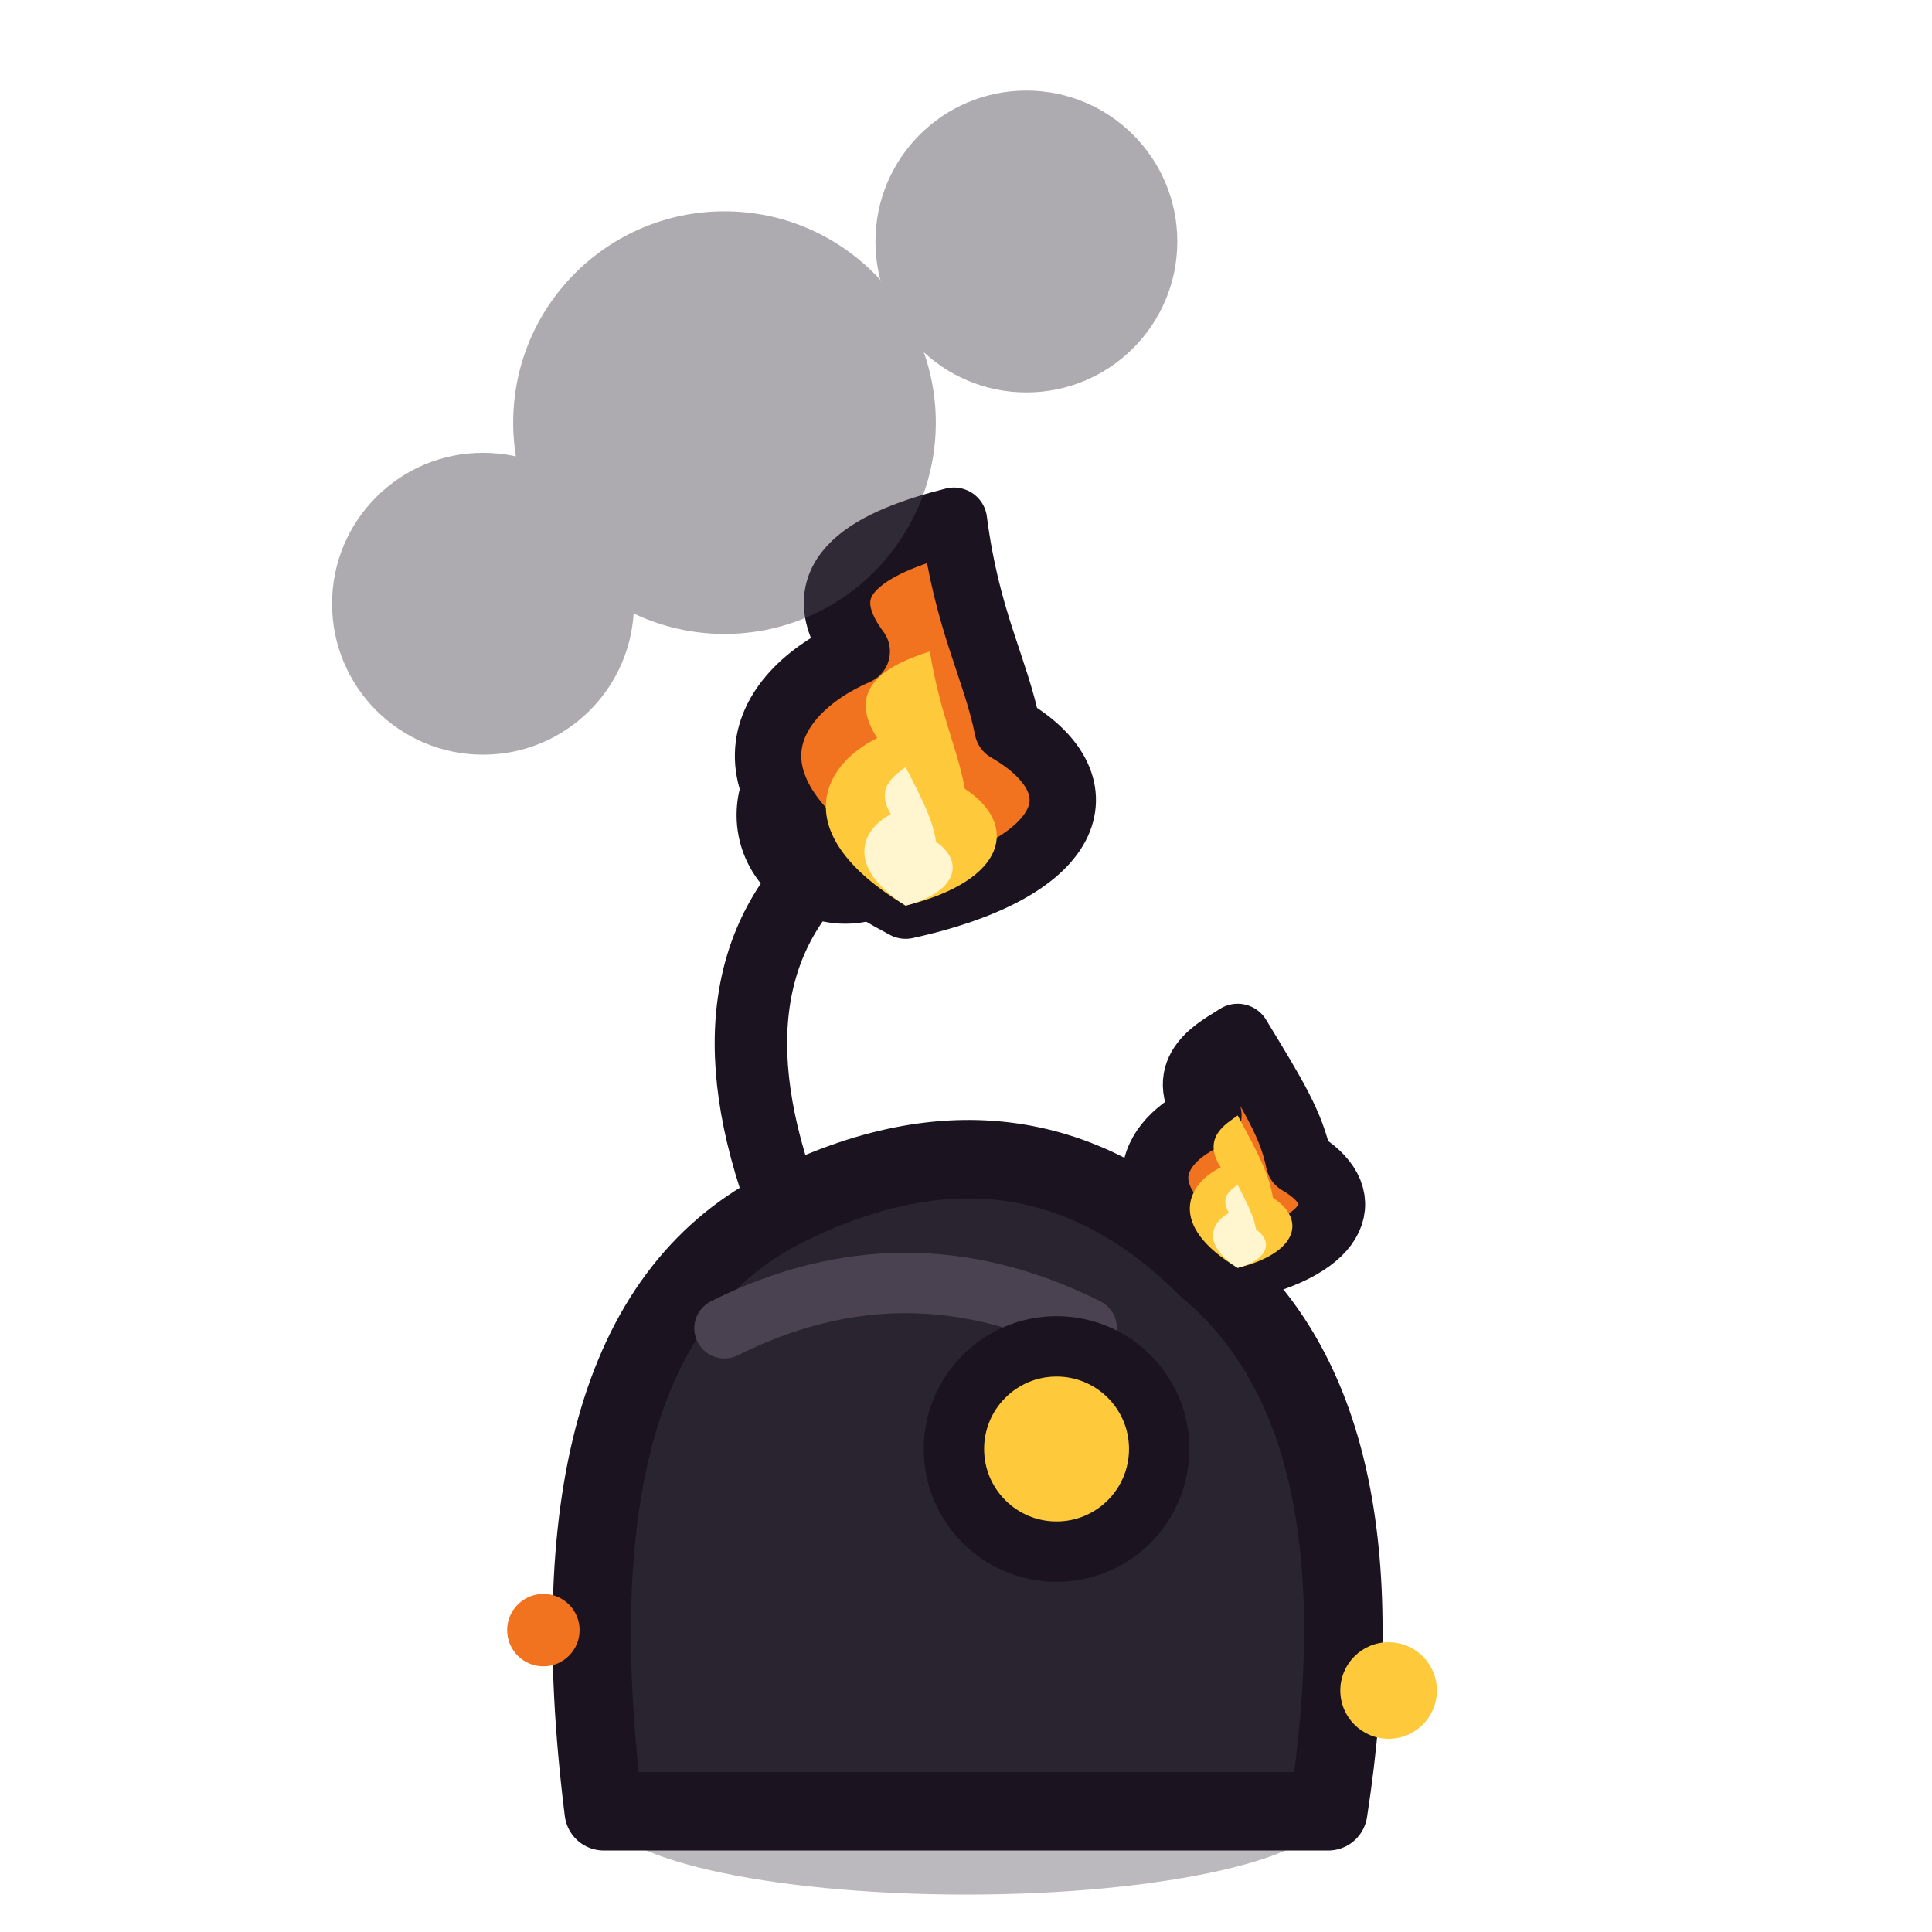
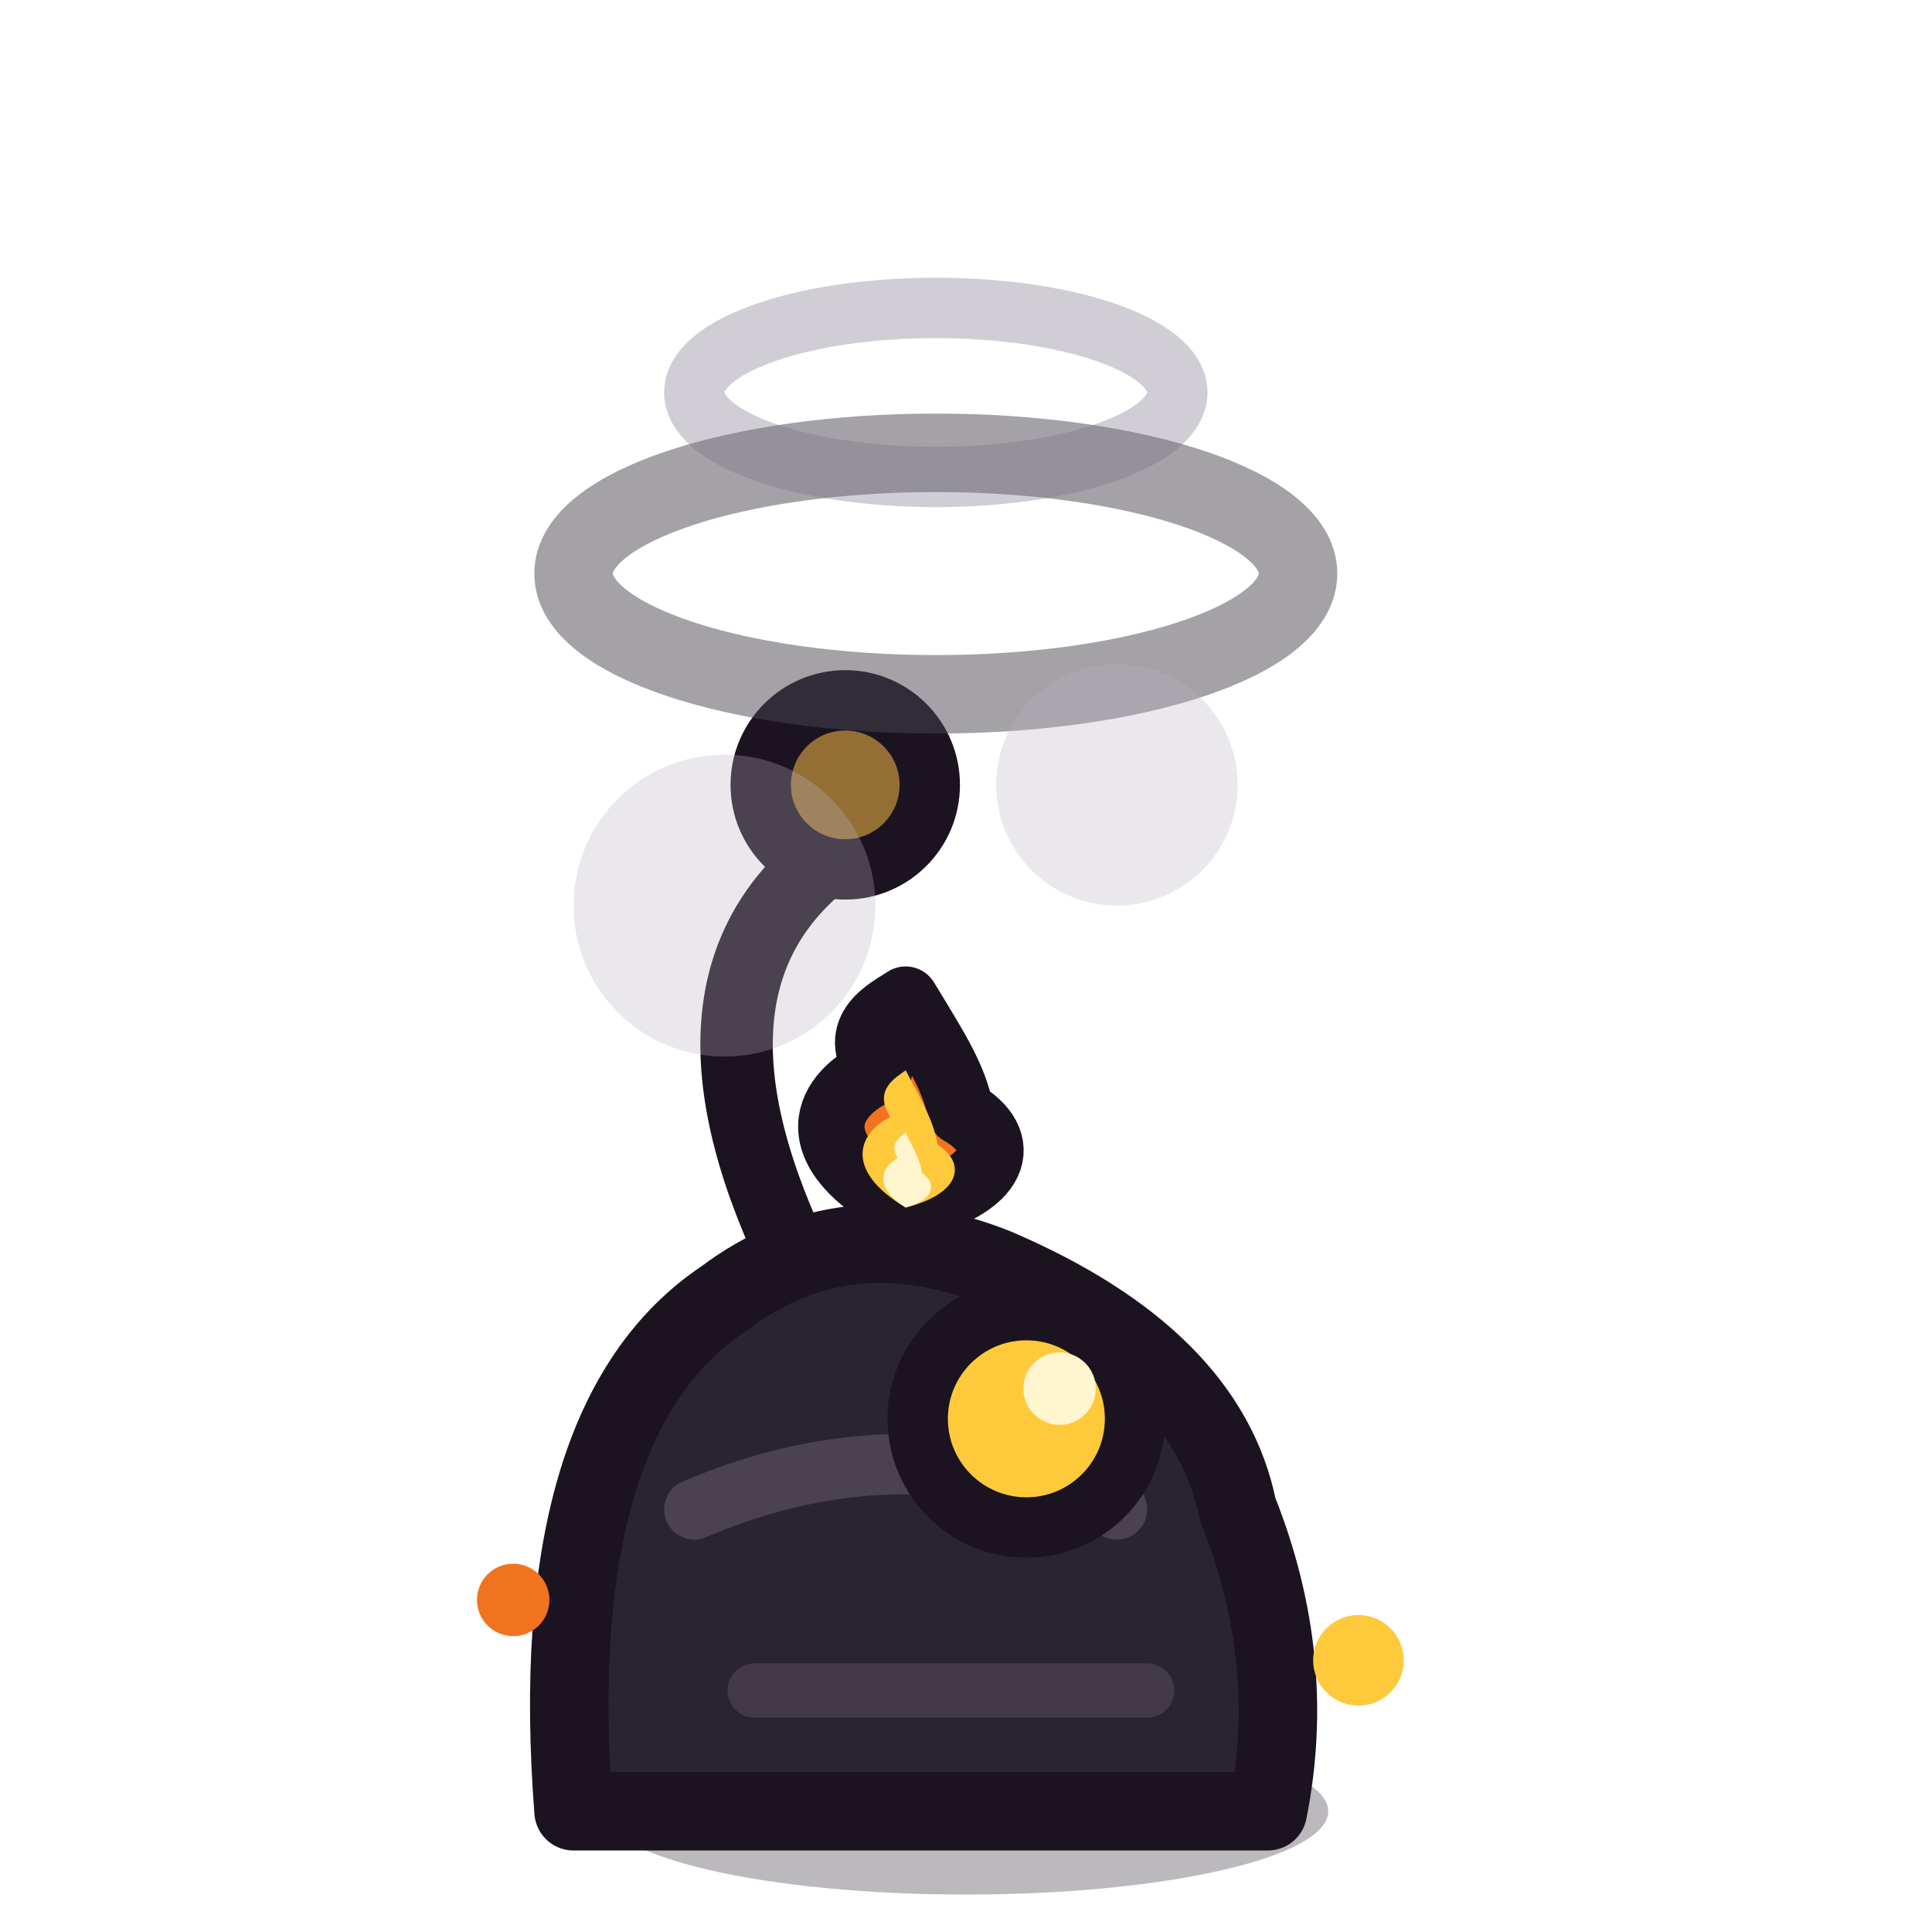
<svg xmlns="http://www.w3.org/2000/svg" viewBox="0 0 64 64">
  <g stroke="#1B1420" stroke-width="2.6" stroke-linejoin="round" stroke-linecap="round">
    <ellipse cx="32" cy="60" rx="12" ry="2.76" fill="#1B1420" opacity="0.3" stroke="none" />
    <g stroke="#1B1420" stroke-width="2.6" stroke-linejoin="round" stroke-linecap="round">
-       <path d="M20,60 q-2,-16 6,-20 q8,-4 14,2 q6,5 4,18z" fill="#2A2430" />
-       <path d="M24,44 q6,-3 12,0" fill="none" stroke="#4A4250" stroke-width="2" />
-       <circle cx="35" cy="48" r="3.4" fill="#FFC93C" stroke="#1B1420" stroke-width="2" />
-       <path d="M26,40 q-3,-8 2,-12" fill="none" stroke="#1B1420" stroke-width="2.4" />
-       <circle cx="28" cy="27" r="2.6" fill="#3A3444" stroke="#1B1420" stroke-width="2" />
+       <path d="M19,60 q-1,-13 5,-17 q4,-3 9,-1 q7,3 8,8 q2,5 1,10z" fill="#2A2430" />
+       <path d="M23,50 q7,-3 14,0" fill="none" stroke="#4A4250" stroke-width="2" />
+       <path d="M25,56 h13" stroke="#4A4250" stroke-width="1.8" opacity=".7" />
+       <circle cx="34" cy="47" r="3.6" fill="#FFC93C" stroke="#1B1420" stroke-width="2" />
+       <circle cx="35.1" cy="46" r="1.2" fill="#FFF6D0" stroke="none" />
+       <path d="M26,41 q-4,-9 2,-13" fill="none" stroke="#1B1420" stroke-width="2.4" />
+       <circle cx="28" cy="26" r="2.8" fill="#946f35" stroke="#1B1420" stroke-width="2" />
    </g>
-     <g transform="translate(30,30)">
-       <path d="M0,0 C-6.75,-3.57 -4.86,-7.01 -1.62,-8.42 C-3.51,-10.96 -0.94,-12.11 1.6,-12.75 C2.03,-9.43 2.97,-7.9 3.38,-5.86 C6.48,-4.08 5.81,-1.28 0,0 Z" fill="#F2731F" stroke="#1B1420" stroke-width="2.2" stroke-linejoin="round" stroke-linecap="round" />
-       <path d="M0,0 C-3.91,-2.36 -2.82,-4.63 -0.94,-5.55 C-2.04,-7.24 -0.55,-7.99 0.8,-8.42 C1.17,-6.23 1.72,-5.22 1.96,-3.87 C3.76,-2.69 3.37,-0.84 0,0 Z" fill="#FFC93C" stroke="none" />
-       <path d="M0,0 C-2.02,-1.29 -1.46,-2.52 -0.49,-3.03 C-1.05,-3.95 -0.28,-4.36 0,-4.59 C0.61,-3.4 0.89,-2.85 1.01,-2.11 C1.94,-1.47 1.74,-0.46 0,0 Z" fill="#FFF6D0" stroke="none" />
+     <g fill="none" stroke="#4A4550" stroke-opacity=".5" stroke-width="2.6">
+       <ellipse cx="31" cy="19" rx="12" ry="4" />
    </g>
-     <g transform="translate(41,42)">
-       <path d="M0,0 C-4.05,-2.14 -2.92,-4.21 -0.97,-5.05 C-2.11,-6.58 -0.57,-7.27 0,-7.65 C1.21,-5.66 1.78,-4.74 2.03,-3.52 C3.89,-2.45 3.48,-0.77 0,0 Z" fill="#F2731F" stroke="#1B1420" stroke-width="2.2" stroke-linejoin="round" stroke-linecap="round" />
-       <path d="M0,0 C-2.35,-1.41 -1.69,-2.78 -0.56,-3.33 C-1.22,-4.34 -0.33,-4.8 0,-5.05 C0.7,-3.74 1.03,-3.13 1.17,-2.32 C2.26,-1.62 2.02,-0.5 0,0 Z" fill="#FFC93C" stroke="none" />
-       <path d="M0,0 C-1.21,-0.77 -0.87,-1.51 -0.29,-1.82 C-0.63,-2.37 -0.17,-2.62 0,-2.75 C0.36,-2.04 0.53,-1.71 0.61,-1.27 C1.17,-0.88 1.04,-0.28 0,0 Z" fill="#FFF6D0" stroke="none" />
+     <g fill="none" stroke="#7A7484" stroke-opacity=".35" stroke-width="2">
+       <ellipse cx="31" cy="13" rx="8" ry="2.8" />
    </g>
-     <g fill="#4A4550" opacity=".45" stroke="none">
-       <circle cx="24" cy="14" r="7" />
-       <circle cx="34" cy="8" r="5" />
-       <circle cx="16" cy="20" r="5" />
+     <g transform="translate(30,40) scale(0.5)">
+       <path d="M0,0 C-7.29,-3.86 -5.25,-7.57 -1.75,-9.09 C-3.79,-11.84 -1.02,-13.08 0,-13.77 C2.19,-10.19 3.21,-8.54 3.65,-6.33 C7,-4.41 6.27,-1.38 0,0 Z" fill="#F2731F" stroke="#1B1420" stroke-width="4.4" stroke-linejoin="round" stroke-linecap="round" />
+       <path d="M0,0 C-4.23,-2.54 -3.04,-5 -1.01,-6 C-2.2,-7.82 -0.59,-8.63 0,-9.09 C1.27,-6.73 1.86,-5.63 2.11,-4.18 C4.06,-2.91 3.64,-0.91 0,0 Z" fill="#FFC93C" stroke="none" />
+       <path d="M0,0 C-2.19,-1.39 -1.57,-2.73 -0.52,-3.27 C-1.14,-4.26 -0.31,-4.71 0,-4.96 C0.66,-3.67 0.96,-3.07 1.09,-2.28 C2.1,-1.59 1.88,-0.5 0,0 Z" fill="#FFF6D0" stroke="none" />
    </g>
-     <circle cx="46" cy="56" r="1.6" fill="#FFC93C" stroke="none" />
-     <circle cx="18" cy="54" r="1.2" fill="#F2731F" stroke="none" />
+     <g fill="#B8B2C0" opacity="0.3" stroke="none">
+       <circle cx="24" cy="30" r="5" />
+       <circle cx="37" cy="26" r="4" />
+     </g>
+     <circle cx="45" cy="55" r="1.5" fill="#FFC93C" stroke="none" />
+     <circle cx="17" cy="53" r="1.2" fill="#F2731F" stroke="none" />
  </g>
</svg>
